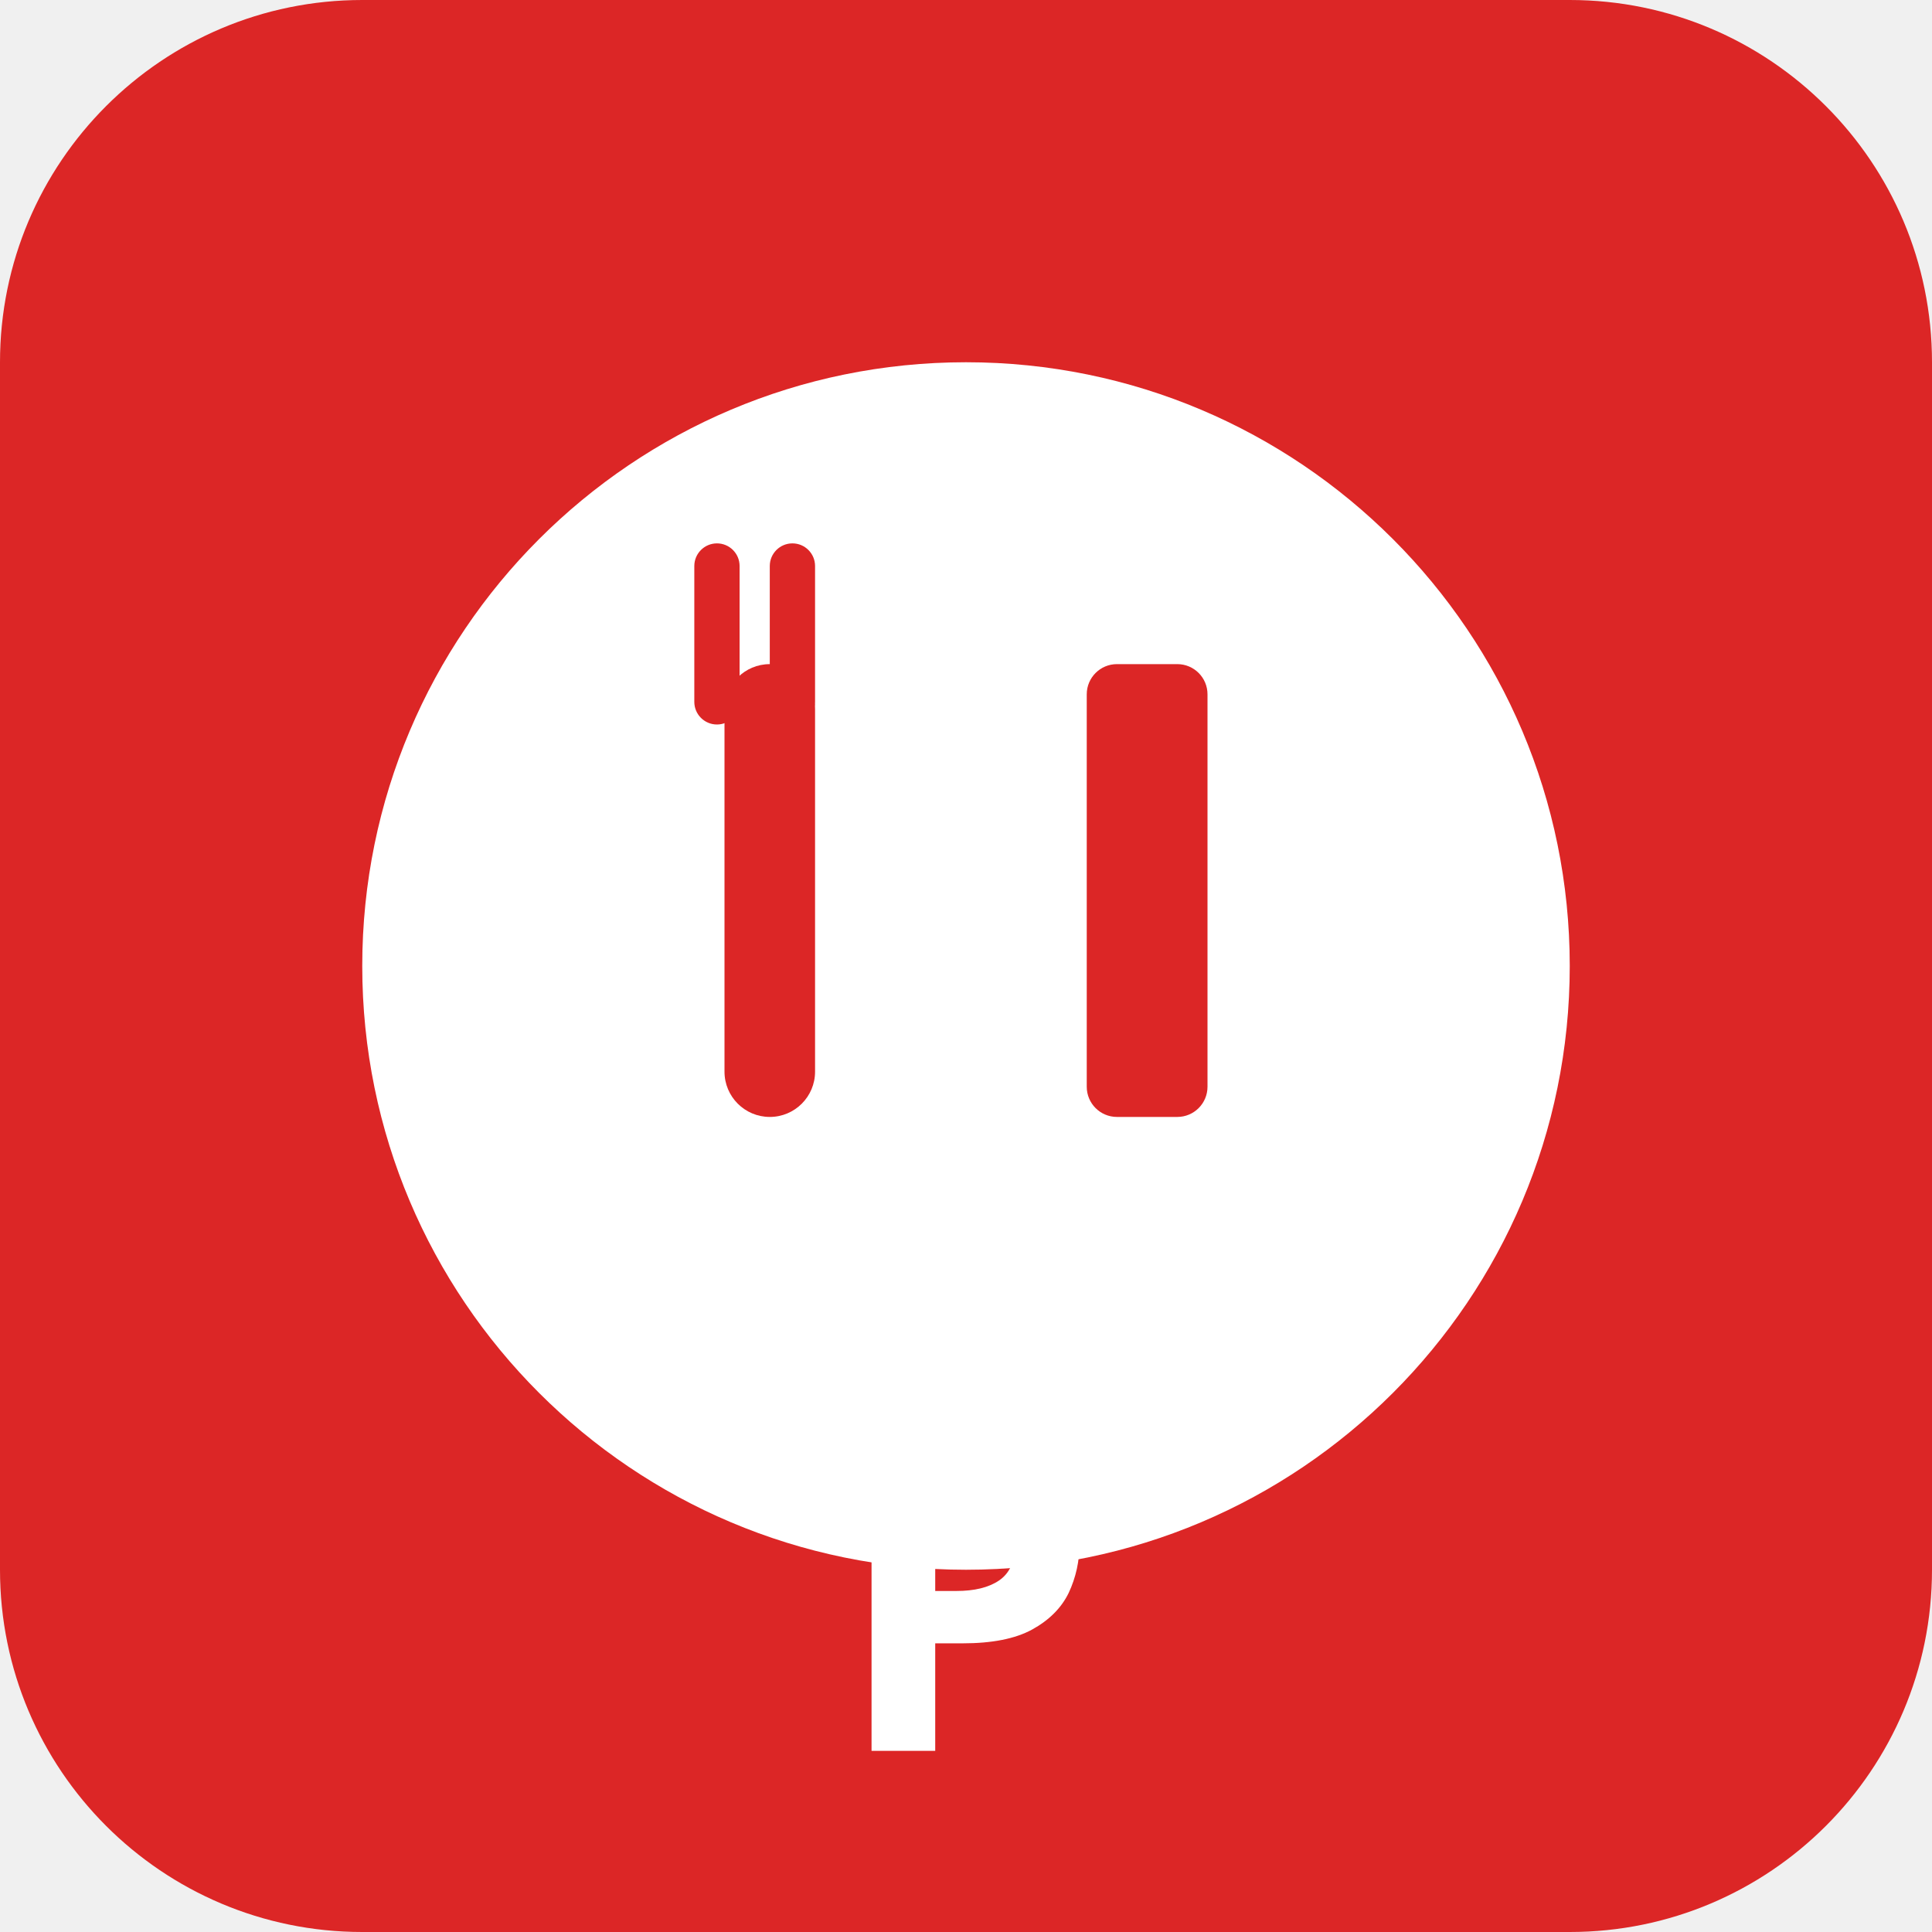
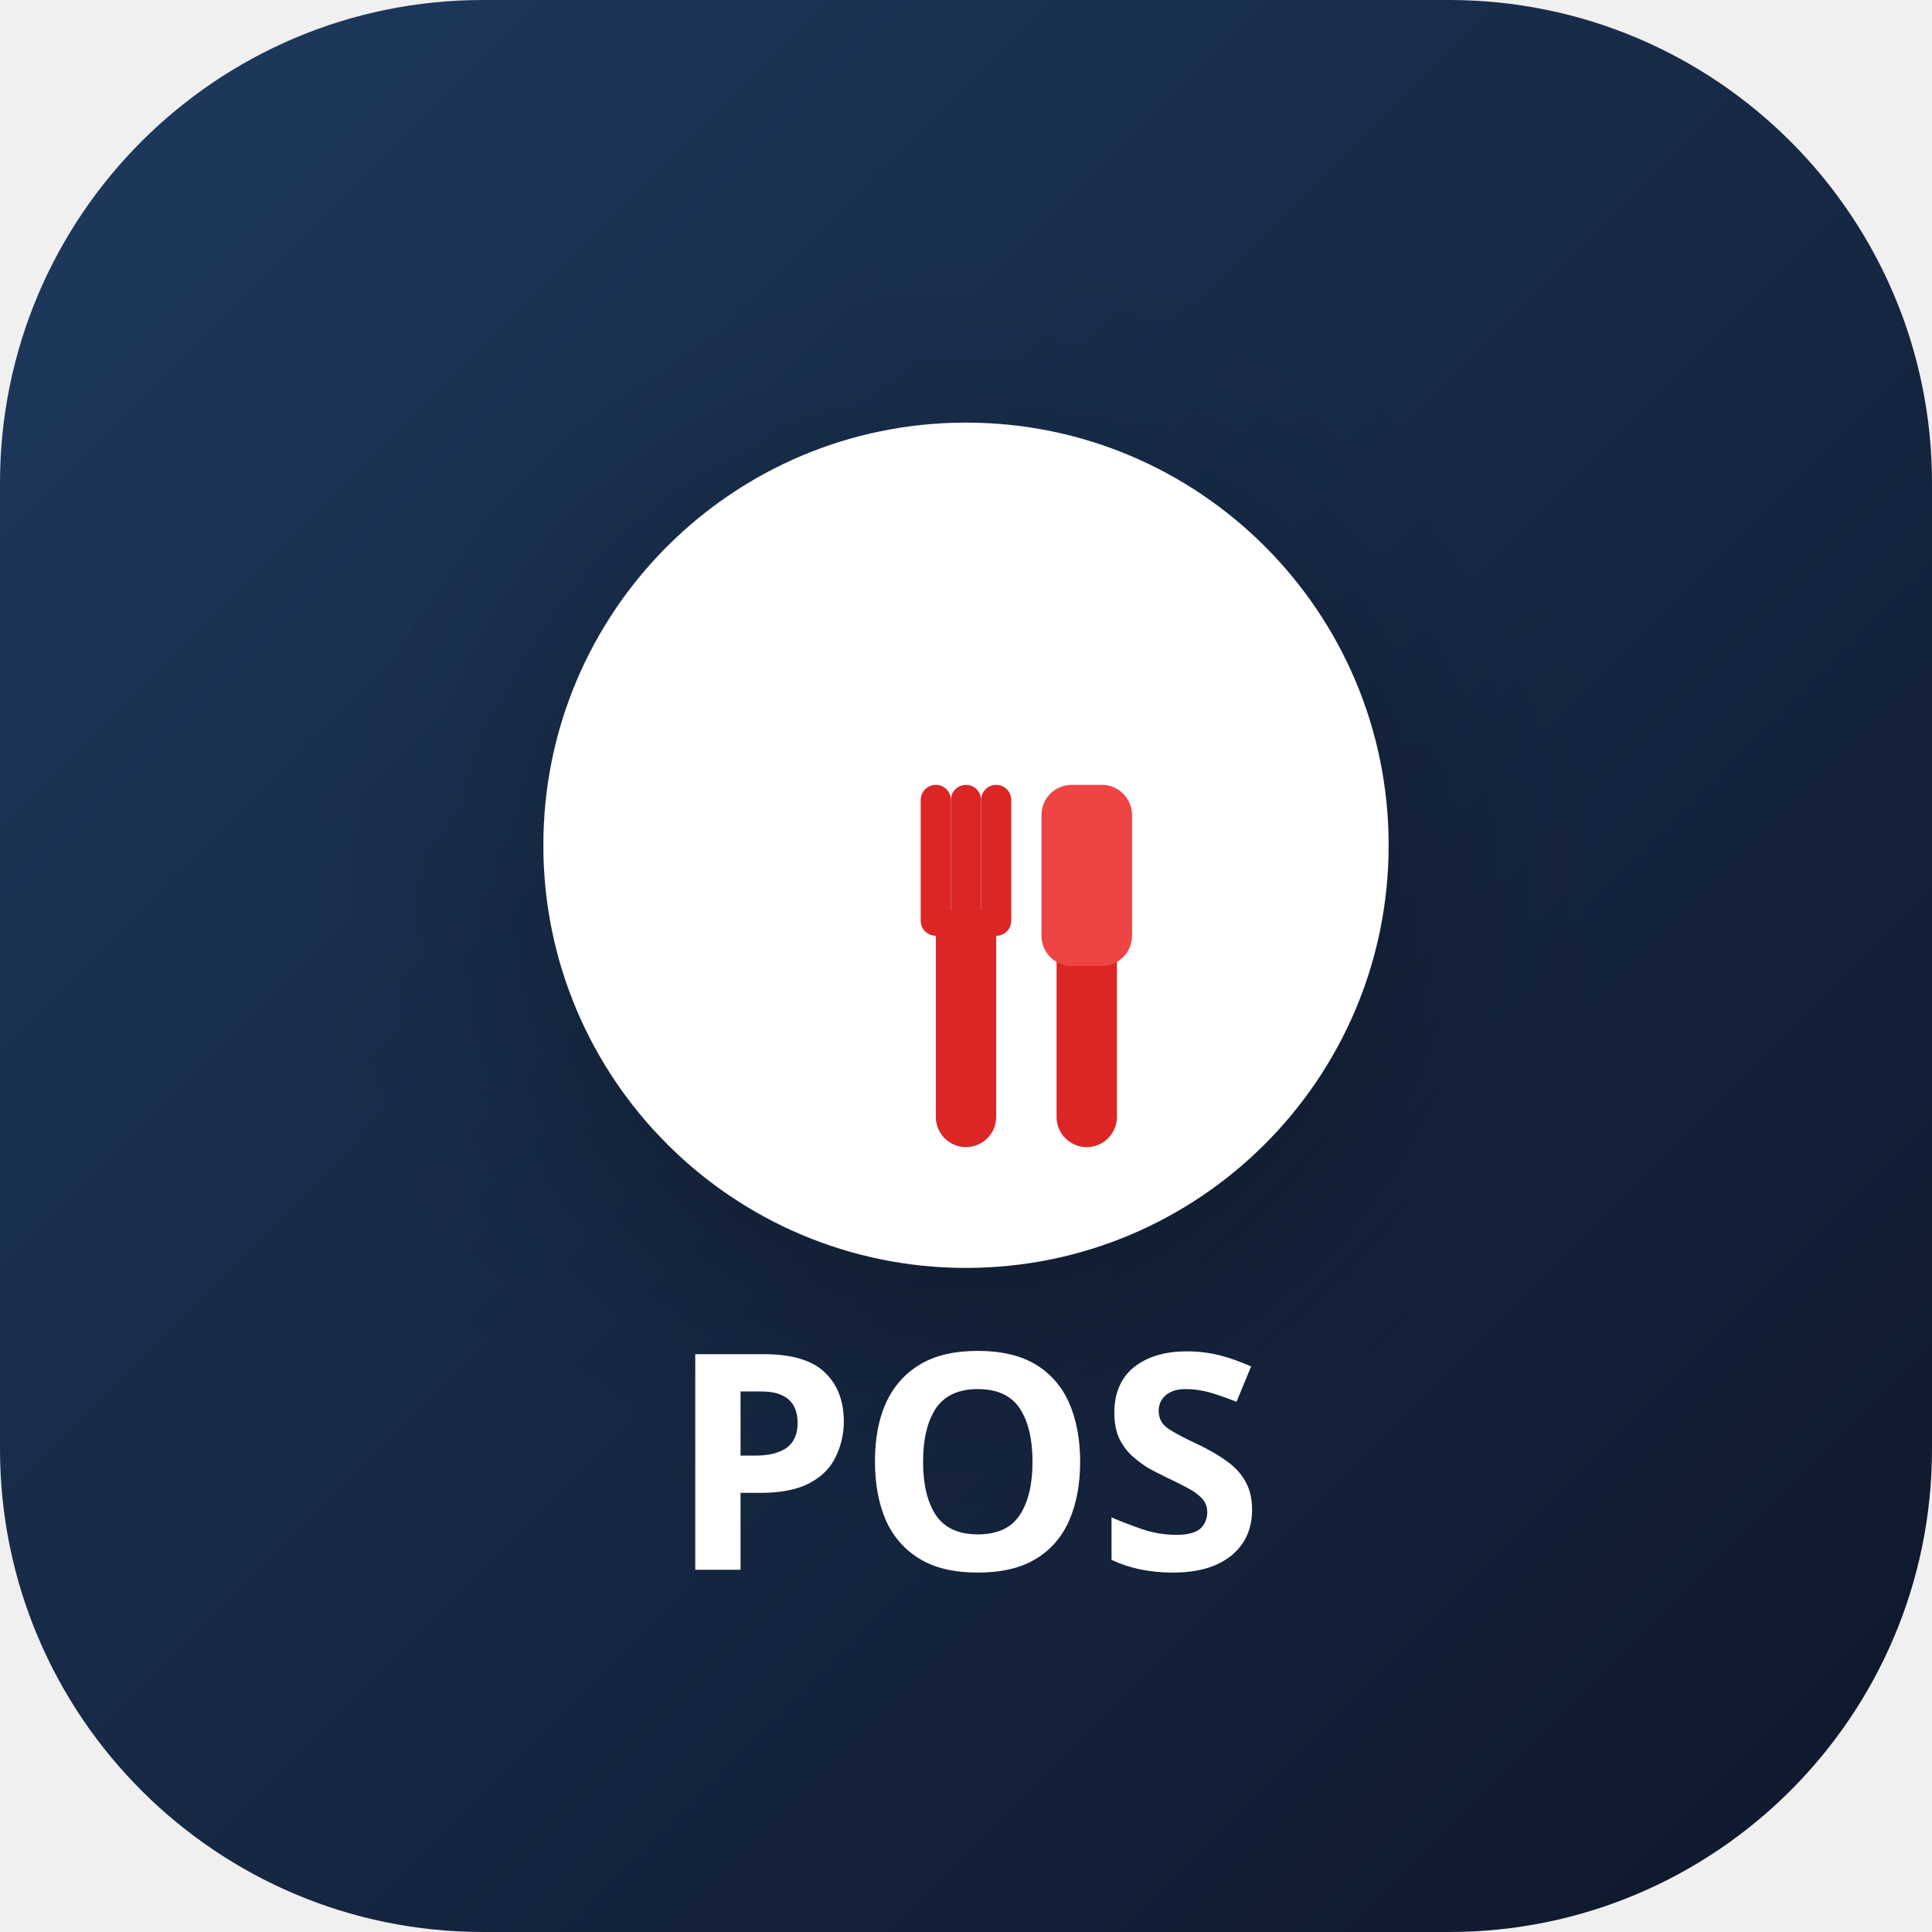
<svg xmlns="http://www.w3.org/2000/svg" width="64" height="64" viewBox="0 0 64 64">
-   <rect width="64" height="64" fill="#dc2626" rx="12" />
-   <circle cx="32" cy="32" r="20" fill="#ffffff" />
-   <rect x="24" y="22" width="3" height="15" rx="1.5" fill="#dc2626" />
-   <rect x="23" y="18" width="1.5" height="6" rx="0.75" fill="#dc2626" />
-   <rect x="25.5" y="18" width="1.5" height="6" rx="0.75" fill="#dc2626" />
-   <rect x="36" y="22" width="4" height="15" rx="1" fill="#dc2626" />
-   <text x="32" y="58" font-family="Arial Black" font-size="14" font-weight="bold" fill="#ffffff" text-anchor="middle">P</text>
+   <defs>
+     <linearGradient id="faviconBg" x1="0%" y1="0%" x2="100%" y2="100%">
+       <stop offset="0%" style="stop-color:#1e3a5f;stop-opacity:1" />
+       <stop offset="100%" style="stop-color:#0f172a;stop-opacity:1" />
+     </linearGradient>
+     <filter id="faviconShadow" x="-50%" y="-50%" width="200%" height="200%">
+       <feGaussianBlur in="SourceAlpha" stdDeviation="4" />
+       <feOffset dx="0" dy="2" result="offsetblur" />
+       <feComponentTransfer>
+         <feFuncA type="linear" slope="0.3" />
+       </feComponentTransfer>
+       <feMerge>
+         <feMergeNode />
+         <feMergeNode in="SourceGraphic" />
+       </feMerge>
+     </filter>
+   </defs>
+   <rect width="64" height="64" fill="url(#faviconBg)" rx="16" />
+   <circle cx="32" cy="28" r="14" fill="#ffffff" filter="url(#faviconShadow)" />
+   <g transform="translate(27, 22)">
+     <rect x="4" y="8" width="2" height="8" rx="1" fill="#dc2626" />
+     <rect x="3.5" y="4" width="1" height="5" rx="0.5" fill="#dc2626" />
+     <rect x="4.5" y="4" width="1" height="5" rx="0.5" fill="#dc2626" />
+     <rect x="5.5" y="4" width="1" height="5" rx="0.5" fill="#dc2626" />
+   </g>
+   <g transform="translate(33, 22)">
+     <rect x="2" y="8" width="2" height="8" rx="1" fill="#dc2626" />
+     <rect x="1.5" y="4" width="3" height="6" rx="1" fill="#ef4444" />
+   </g>
+   <text x="32" y="52" font-family="Arial Black, sans-serif" font-size="10" font-weight="900" fill="#ffffff" text-anchor="middle">POS</text>
</svg>
